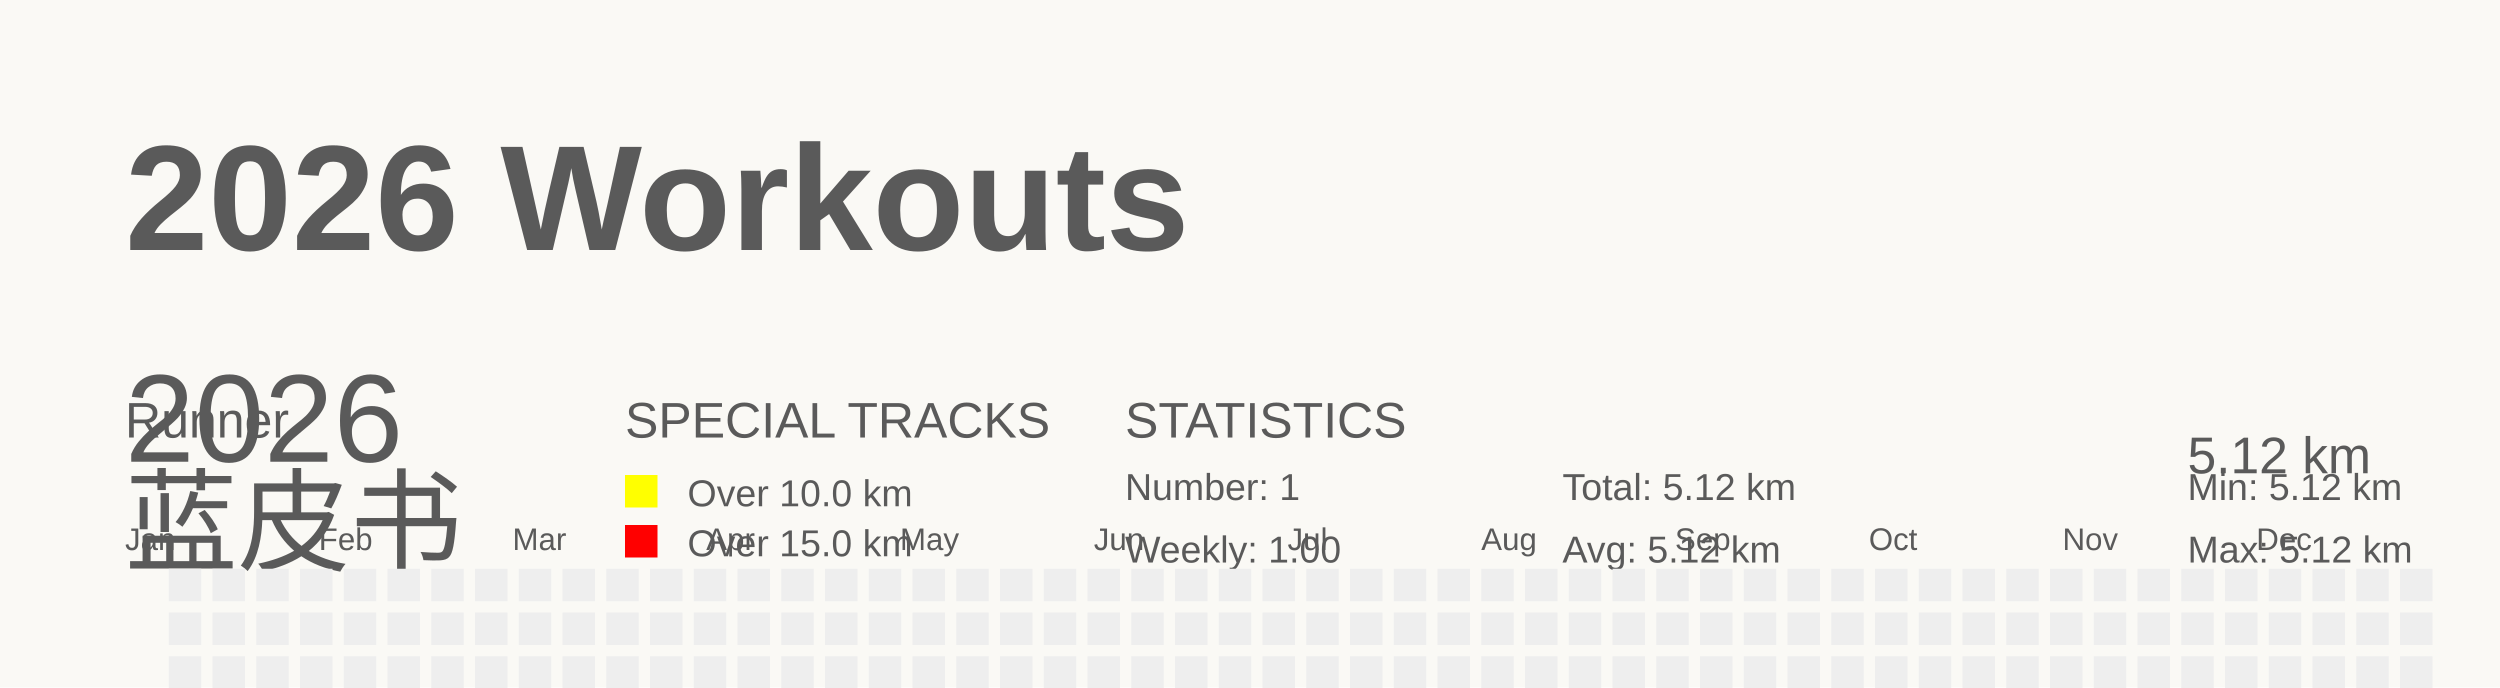
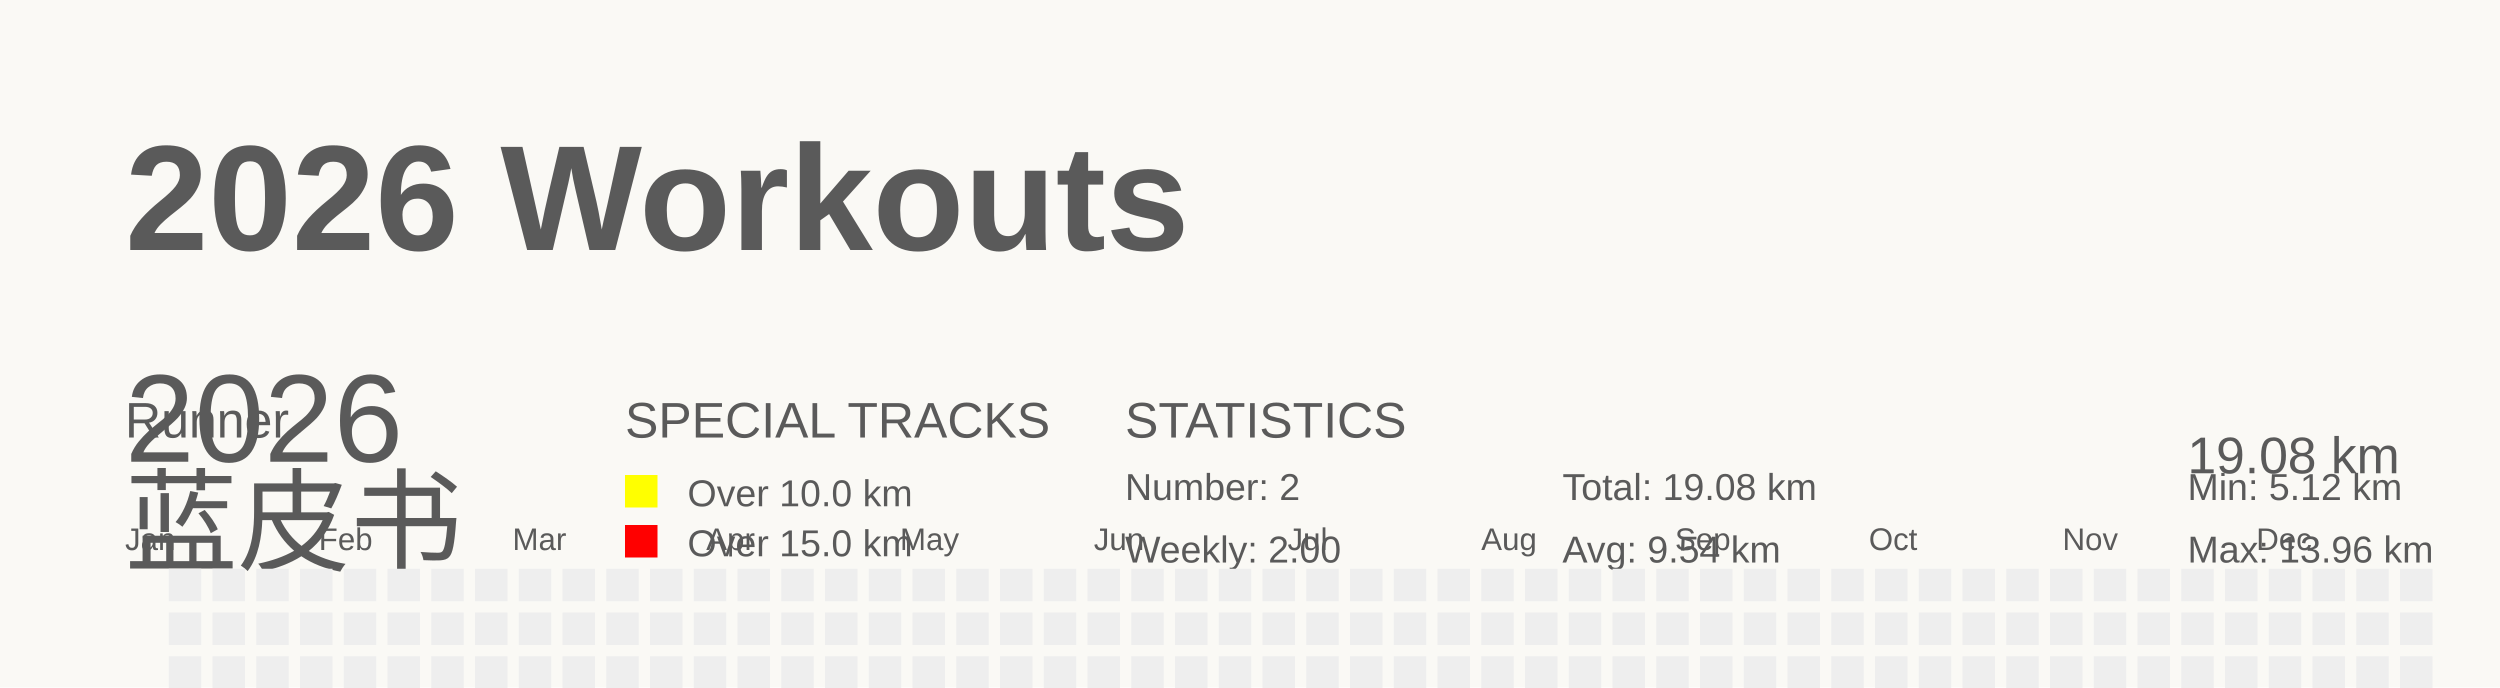
<svg xmlns="http://www.w3.org/2000/svg" baseProfile="full" height="55mm" version="1.1" viewBox="0,0,200,55" width="200mm">
  <defs />
  <rect fill="#FAF9F5" height="55" width="200" x="0" y="0" />
  <g id="tracks" />
  <text fill="#5A5A5A" style="font-size:12px; font-family:Arial; font-weight:bold;" x="10" y="20">2026 Workouts</text>
  <text fill="#5A5A5A" style="font-size:4px; font-family:Arial" x="10" y="35">Runner</text>
  <text fill="#5A5A5A" style="font-size:9px; font-family:Arial" x="10" y="45">蓝皮书</text>
  <text fill="#5A5A5A" style="font-size:4px; font-family:Arial" x="50" y="35">SPECIAL TRACKS</text>
  <rect fill="yellow" height="2.6" width="2.6" x="50" y="38" />
  <text fill="#5A5A5A" style="font-size:3px; font-family:Arial" x="55" y="40.5">Over 10.0 km</text>
  <rect fill="red" height="2.6" width="2.6" x="50" y="42" />
  <text fill="#5A5A5A" style="font-size:3px; font-family:Arial" x="55" y="44.5">Over 15.0 km</text>
  <text fill="#5A5A5A" style="font-size:4px; font-family:Arial" x="90" y="35">STATISTICS</text>
-   <text fill="#5A5A5A" style="font-size:3px; font-family:Arial" x="90" y="40">Number: 1</text>
-   <text fill="#5A5A5A" style="font-size:3px; font-family:Arial" x="90" y="45">Weekly: 1.00</text>
-   <text fill="#5A5A5A" style="font-size:3px; font-family:Arial" x="125" y="40">Total: 5.12 km</text>
-   <text fill="#5A5A5A" style="font-size:3px; font-family:Arial" x="125" y="45">Avg: 5.12 km</text>
+   <text fill="#5A5A5A" style="font-size:3px; font-family:Arial" x="90" y="40">Number: 2</text>
+   <text fill="#5A5A5A" style="font-size:3px; font-family:Arial" x="90" y="45">Weekly: 2.00</text>
+   <text fill="#5A5A5A" style="font-size:3px; font-family:Arial" x="125" y="40">Total: 19.08 km</text>
+   <text fill="#5A5A5A" style="font-size:3px; font-family:Arial" x="125" y="45">Avg: 9.54 km</text>
  <text fill="#5A5A5A" style="font-size:3px; font-family:Arial" x="175" y="40">Min: 5.12 km</text>
-   <text fill="#5A5A5A" style="font-size:3px; font-family:Arial" x="175" y="45">Max: 5.12 km</text>
+   <text fill="#5A5A5A" style="font-size:3px; font-family:Arial" x="175" y="45">Max: 13.96 km</text>
  <text dominant-baseline="hanging" fill="#5A5A5A" style="font-size:10.0px; font-family:Arial;" x="10" y="30">2026</text>
-   <text dominant-baseline="hanging" fill="#5A5A5A" style="font-size:4.125px; font-family:Arial;" x="175" y="35">5.12 km</text>
+   <text dominant-baseline="hanging" fill="#5A5A5A" style="font-size:4.125px; font-family:Arial;" x="175" y="35">19.08 km</text>
  <text fill="#5A5A5A" style="font-size:2.5px; font-family:Arial" x="10.0" y="44">Jan</text>
  <text fill="#5A5A5A" style="font-size:2.5px; font-family:Arial" x="25.5" y="44">Feb</text>
  <text fill="#5A5A5A" style="font-size:2.5px; font-family:Arial" x="41.0" y="44">Mar</text>
  <text fill="#5A5A5A" style="font-size:2.5px; font-family:Arial" x="56.5" y="44">Apr</text>
  <text fill="#5A5A5A" style="font-size:2.5px; font-family:Arial" x="72.0" y="44">May</text>
  <text fill="#5A5A5A" style="font-size:2.5px; font-family:Arial" x="87.5" y="44">Jun</text>
  <text fill="#5A5A5A" style="font-size:2.5px; font-family:Arial" x="103.0" y="44">Jul</text>
  <text fill="#5A5A5A" style="font-size:2.5px; font-family:Arial" x="118.5" y="44">Aug</text>
  <text fill="#5A5A5A" style="font-size:2.5px; font-family:Arial" x="134.0" y="44">Sep</text>
  <text fill="#5A5A5A" style="font-size:2.5px; font-family:Arial" x="149.5" y="44">Oct</text>
  <text fill="#5A5A5A" style="font-size:2.5px; font-family:Arial" x="165.0" y="44">Nov</text>
  <text fill="#5A5A5A" style="font-size:2.5px; font-family:Arial" x="180.5" y="44">Dec</text>
  <rect fill="#4DD2FF" height="2.6" width="2.6" x="10.0" y="56.0" />
  <rect fill="#EEEEEE" height="2.6" width="2.6" x="10.0" y="59.5" />
-   <rect fill="#EEEEEE" height="2.6" width="2.6" x="10.0" y="63.0" />
+   <rect fill="yellow" height="2.6" width="2.6" x="10.0" y="63.0" />
  <rect fill="#EEEEEE" height="2.6" width="2.6" x="10.0" y="66.5" />
  <rect fill="#EEEEEE" height="2.6" width="2.6" x="13.5" y="45.5" />
  <rect fill="#EEEEEE" height="2.6" width="2.6" x="13.5" y="49.0" />
  <rect fill="#EEEEEE" height="2.6" width="2.6" x="13.5" y="52.5" />
  <rect fill="#EEEEEE" height="2.6" width="2.6" x="13.5" y="56.0" />
  <rect fill="#EEEEEE" height="2.6" width="2.6" x="13.5" y="59.5" />
  <rect fill="#EEEEEE" height="2.6" width="2.6" x="13.5" y="63.0" />
  <rect fill="#EEEEEE" height="2.6" width="2.6" x="13.5" y="66.5" />
  <rect fill="#EEEEEE" height="2.6" width="2.6" x="17.0" y="45.5" />
  <rect fill="#EEEEEE" height="2.6" width="2.6" x="17.0" y="49.0" />
  <rect fill="#EEEEEE" height="2.6" width="2.6" x="17.0" y="52.5" />
  <rect fill="#EEEEEE" height="2.6" width="2.6" x="17.0" y="56.0" />
  <rect fill="#EEEEEE" height="2.6" width="2.6" x="17.0" y="59.5" />
  <rect fill="#EEEEEE" height="2.6" width="2.6" x="17.0" y="63.0" />
  <rect fill="#EEEEEE" height="2.6" width="2.6" x="17.0" y="66.5" />
  <rect fill="#EEEEEE" height="2.6" width="2.6" x="20.5" y="45.5" />
  <rect fill="#EEEEEE" height="2.6" width="2.6" x="20.5" y="49.0" />
  <rect fill="#EEEEEE" height="2.6" width="2.6" x="20.5" y="52.5" />
  <rect fill="#EEEEEE" height="2.6" width="2.6" x="20.5" y="56.0" />
  <rect fill="#EEEEEE" height="2.6" width="2.6" x="20.5" y="59.5" />
  <rect fill="#EEEEEE" height="2.6" width="2.6" x="20.5" y="63.0" />
  <rect fill="#EEEEEE" height="2.6" width="2.6" x="20.5" y="66.5" />
  <rect fill="#EEEEEE" height="2.6" width="2.6" x="24.0" y="45.5" />
  <rect fill="#EEEEEE" height="2.6" width="2.6" x="24.0" y="49.0" />
  <rect fill="#EEEEEE" height="2.6" width="2.6" x="24.0" y="52.5" />
  <rect fill="#EEEEEE" height="2.6" width="2.6" x="24.0" y="56.0" />
  <rect fill="#EEEEEE" height="2.6" width="2.6" x="24.0" y="59.5" />
  <rect fill="#EEEEEE" height="2.6" width="2.6" x="24.0" y="63.0" />
  <rect fill="#EEEEEE" height="2.6" width="2.6" x="24.0" y="66.5" />
  <rect fill="#EEEEEE" height="2.6" width="2.6" x="27.5" y="45.5" />
  <rect fill="#EEEEEE" height="2.6" width="2.6" x="27.5" y="49.0" />
  <rect fill="#EEEEEE" height="2.6" width="2.6" x="27.5" y="52.5" />
  <rect fill="#EEEEEE" height="2.6" width="2.6" x="27.5" y="56.0" />
  <rect fill="#EEEEEE" height="2.6" width="2.6" x="27.5" y="59.5" />
  <rect fill="#EEEEEE" height="2.6" width="2.6" x="27.5" y="63.0" />
  <rect fill="#EEEEEE" height="2.6" width="2.6" x="27.5" y="66.5" />
  <rect fill="#EEEEEE" height="2.6" width="2.6" x="31.0" y="45.5" />
  <rect fill="#EEEEEE" height="2.6" width="2.6" x="31.0" y="49.0" />
  <rect fill="#EEEEEE" height="2.6" width="2.6" x="31.0" y="52.5" />
  <rect fill="#EEEEEE" height="2.6" width="2.6" x="31.0" y="56.0" />
  <rect fill="#EEEEEE" height="2.6" width="2.6" x="31.0" y="59.5" />
  <rect fill="#EEEEEE" height="2.6" width="2.6" x="31.0" y="63.0" />
  <rect fill="#EEEEEE" height="2.6" width="2.6" x="31.0" y="66.5" />
  <rect fill="#EEEEEE" height="2.6" width="2.6" x="34.5" y="45.5" />
  <rect fill="#EEEEEE" height="2.6" width="2.6" x="34.5" y="49.0" />
  <rect fill="#EEEEEE" height="2.6" width="2.6" x="34.5" y="52.5" />
  <rect fill="#EEEEEE" height="2.6" width="2.6" x="34.5" y="56.0" />
  <rect fill="#EEEEEE" height="2.6" width="2.6" x="34.5" y="59.5" />
  <rect fill="#EEEEEE" height="2.6" width="2.6" x="34.5" y="63.0" />
  <rect fill="#EEEEEE" height="2.6" width="2.6" x="34.5" y="66.5" />
  <rect fill="#EEEEEE" height="2.6" width="2.6" x="38.0" y="45.5" />
  <rect fill="#EEEEEE" height="2.6" width="2.6" x="38.0" y="49.0" />
  <rect fill="#EEEEEE" height="2.6" width="2.6" x="38.0" y="52.5" />
  <rect fill="#EEEEEE" height="2.6" width="2.6" x="38.0" y="56.0" />
  <rect fill="#EEEEEE" height="2.6" width="2.6" x="38.0" y="59.5" />
  <rect fill="#EEEEEE" height="2.6" width="2.6" x="38.0" y="63.0" />
  <rect fill="#EEEEEE" height="2.6" width="2.6" x="38.0" y="66.5" />
  <rect fill="#EEEEEE" height="2.6" width="2.6" x="41.5" y="45.5" />
  <rect fill="#EEEEEE" height="2.6" width="2.6" x="41.5" y="49.0" />
  <rect fill="#EEEEEE" height="2.6" width="2.6" x="41.5" y="52.5" />
  <rect fill="#EEEEEE" height="2.6" width="2.6" x="41.5" y="56.0" />
  <rect fill="#EEEEEE" height="2.6" width="2.6" x="41.5" y="59.5" />
  <rect fill="#EEEEEE" height="2.6" width="2.6" x="41.5" y="63.0" />
  <rect fill="#EEEEEE" height="2.6" width="2.6" x="41.5" y="66.5" />
  <rect fill="#EEEEEE" height="2.6" width="2.6" x="45.0" y="45.5" />
  <rect fill="#EEEEEE" height="2.6" width="2.6" x="45.0" y="49.0" />
  <rect fill="#EEEEEE" height="2.6" width="2.6" x="45.0" y="52.5" />
  <rect fill="#EEEEEE" height="2.6" width="2.6" x="45.0" y="56.0" />
  <rect fill="#EEEEEE" height="2.6" width="2.6" x="45.0" y="59.5" />
  <rect fill="#EEEEEE" height="2.6" width="2.6" x="45.0" y="63.0" />
  <rect fill="#EEEEEE" height="2.6" width="2.6" x="45.0" y="66.5" />
  <rect fill="#EEEEEE" height="2.6" width="2.6" x="48.5" y="45.5" />
  <rect fill="#EEEEEE" height="2.6" width="2.6" x="48.5" y="49.0" />
  <rect fill="#EEEEEE" height="2.6" width="2.6" x="48.5" y="52.5" />
  <rect fill="#EEEEEE" height="2.6" width="2.6" x="48.5" y="56.0" />
  <rect fill="#EEEEEE" height="2.6" width="2.6" x="48.5" y="59.5" />
  <rect fill="#EEEEEE" height="2.6" width="2.6" x="48.5" y="63.0" />
  <rect fill="#EEEEEE" height="2.6" width="2.6" x="48.5" y="66.5" />
  <rect fill="#EEEEEE" height="2.6" width="2.6" x="52.0" y="45.5" />
  <rect fill="#EEEEEE" height="2.6" width="2.6" x="52.0" y="49.0" />
  <rect fill="#EEEEEE" height="2.6" width="2.6" x="52.0" y="52.5" />
  <rect fill="#EEEEEE" height="2.6" width="2.6" x="52.0" y="56.0" />
  <rect fill="#EEEEEE" height="2.6" width="2.6" x="52.0" y="59.5" />
  <rect fill="#EEEEEE" height="2.6" width="2.6" x="52.0" y="63.0" />
  <rect fill="#EEEEEE" height="2.6" width="2.6" x="52.0" y="66.5" />
  <rect fill="#EEEEEE" height="2.6" width="2.6" x="55.5" y="45.5" />
  <rect fill="#EEEEEE" height="2.6" width="2.6" x="55.5" y="49.0" />
  <rect fill="#EEEEEE" height="2.6" width="2.6" x="55.5" y="52.5" />
  <rect fill="#EEEEEE" height="2.6" width="2.6" x="55.5" y="56.0" />
  <rect fill="#EEEEEE" height="2.6" width="2.6" x="55.5" y="59.5" />
  <rect fill="#EEEEEE" height="2.6" width="2.6" x="55.5" y="63.0" />
  <rect fill="#EEEEEE" height="2.6" width="2.6" x="55.5" y="66.5" />
  <rect fill="#EEEEEE" height="2.6" width="2.6" x="59.0" y="45.5" />
  <rect fill="#EEEEEE" height="2.6" width="2.6" x="59.0" y="49.0" />
  <rect fill="#EEEEEE" height="2.6" width="2.6" x="59.0" y="52.5" />
  <rect fill="#EEEEEE" height="2.6" width="2.6" x="59.0" y="56.0" />
  <rect fill="#EEEEEE" height="2.6" width="2.6" x="59.0" y="59.5" />
  <rect fill="#EEEEEE" height="2.6" width="2.6" x="59.0" y="63.0" />
  <rect fill="#EEEEEE" height="2.6" width="2.6" x="59.0" y="66.5" />
  <rect fill="#EEEEEE" height="2.6" width="2.6" x="62.5" y="45.5" />
  <rect fill="#EEEEEE" height="2.6" width="2.6" x="62.5" y="49.0" />
  <rect fill="#EEEEEE" height="2.6" width="2.6" x="62.5" y="52.5" />
  <rect fill="#EEEEEE" height="2.6" width="2.6" x="62.5" y="56.0" />
  <rect fill="#EEEEEE" height="2.6" width="2.6" x="62.5" y="59.5" />
  <rect fill="#EEEEEE" height="2.6" width="2.6" x="62.5" y="63.0" />
  <rect fill="#EEEEEE" height="2.6" width="2.6" x="62.5" y="66.5" />
  <rect fill="#EEEEEE" height="2.6" width="2.6" x="66.0" y="45.5" />
  <rect fill="#EEEEEE" height="2.6" width="2.6" x="66.0" y="49.0" />
  <rect fill="#EEEEEE" height="2.6" width="2.6" x="66.0" y="52.5" />
  <rect fill="#EEEEEE" height="2.6" width="2.6" x="66.0" y="56.0" />
  <rect fill="#EEEEEE" height="2.6" width="2.6" x="66.0" y="59.5" />
  <rect fill="#EEEEEE" height="2.6" width="2.6" x="66.0" y="63.0" />
  <rect fill="#EEEEEE" height="2.6" width="2.6" x="66.0" y="66.5" />
  <rect fill="#EEEEEE" height="2.6" width="2.6" x="69.5" y="45.5" />
  <rect fill="#EEEEEE" height="2.6" width="2.6" x="69.5" y="49.0" />
  <rect fill="#EEEEEE" height="2.6" width="2.6" x="69.5" y="52.5" />
  <rect fill="#EEEEEE" height="2.6" width="2.6" x="69.5" y="56.0" />
  <rect fill="#EEEEEE" height="2.6" width="2.6" x="69.5" y="59.5" />
  <rect fill="#EEEEEE" height="2.6" width="2.6" x="69.5" y="63.0" />
  <rect fill="#EEEEEE" height="2.6" width="2.6" x="69.5" y="66.5" />
  <rect fill="#EEEEEE" height="2.6" width="2.6" x="73.0" y="45.5" />
  <rect fill="#EEEEEE" height="2.6" width="2.6" x="73.0" y="49.0" />
  <rect fill="#EEEEEE" height="2.6" width="2.6" x="73.0" y="52.5" />
  <rect fill="#EEEEEE" height="2.6" width="2.6" x="73.0" y="56.0" />
  <rect fill="#EEEEEE" height="2.6" width="2.6" x="73.0" y="59.5" />
  <rect fill="#EEEEEE" height="2.6" width="2.6" x="73.0" y="63.0" />
  <rect fill="#EEEEEE" height="2.6" width="2.6" x="73.0" y="66.5" />
  <rect fill="#EEEEEE" height="2.6" width="2.6" x="76.5" y="45.5" />
  <rect fill="#EEEEEE" height="2.6" width="2.6" x="76.5" y="49.0" />
  <rect fill="#EEEEEE" height="2.6" width="2.6" x="76.5" y="52.5" />
  <rect fill="#EEEEEE" height="2.6" width="2.6" x="76.5" y="56.0" />
  <rect fill="#EEEEEE" height="2.6" width="2.6" x="76.5" y="59.5" />
  <rect fill="#EEEEEE" height="2.6" width="2.6" x="76.5" y="63.0" />
  <rect fill="#EEEEEE" height="2.6" width="2.6" x="76.5" y="66.5" />
  <rect fill="#EEEEEE" height="2.6" width="2.6" x="80.0" y="45.5" />
  <rect fill="#EEEEEE" height="2.6" width="2.6" x="80.0" y="49.0" />
  <rect fill="#EEEEEE" height="2.6" width="2.6" x="80.0" y="52.5" />
  <rect fill="#EEEEEE" height="2.6" width="2.6" x="80.0" y="56.0" />
  <rect fill="#EEEEEE" height="2.6" width="2.6" x="80.0" y="59.5" />
  <rect fill="#EEEEEE" height="2.6" width="2.6" x="80.0" y="63.0" />
  <rect fill="#EEEEEE" height="2.6" width="2.6" x="80.0" y="66.5" />
  <rect fill="#EEEEEE" height="2.6" width="2.6" x="83.5" y="45.5" />
  <rect fill="#EEEEEE" height="2.6" width="2.6" x="83.5" y="49.0" />
  <rect fill="#EEEEEE" height="2.6" width="2.6" x="83.5" y="52.5" />
  <rect fill="#EEEEEE" height="2.6" width="2.6" x="83.5" y="56.0" />
  <rect fill="#EEEEEE" height="2.6" width="2.6" x="83.5" y="59.5" />
  <rect fill="#EEEEEE" height="2.6" width="2.6" x="83.5" y="63.0" />
  <rect fill="#EEEEEE" height="2.6" width="2.6" x="83.5" y="66.5" />
  <rect fill="#EEEEEE" height="2.6" width="2.6" x="87.0" y="45.5" />
  <rect fill="#EEEEEE" height="2.6" width="2.6" x="87.0" y="49.0" />
  <rect fill="#EEEEEE" height="2.6" width="2.6" x="87.0" y="52.5" />
  <rect fill="#EEEEEE" height="2.6" width="2.6" x="87.0" y="56.0" />
  <rect fill="#EEEEEE" height="2.6" width="2.6" x="87.0" y="59.5" />
  <rect fill="#EEEEEE" height="2.6" width="2.6" x="87.0" y="63.0" />
  <rect fill="#EEEEEE" height="2.6" width="2.6" x="87.0" y="66.5" />
  <rect fill="#EEEEEE" height="2.6" width="2.6" x="90.5" y="45.5" />
  <rect fill="#EEEEEE" height="2.6" width="2.6" x="90.5" y="49.0" />
  <rect fill="#EEEEEE" height="2.6" width="2.6" x="90.5" y="52.5" />
  <rect fill="#EEEEEE" height="2.6" width="2.6" x="90.5" y="56.0" />
  <rect fill="#EEEEEE" height="2.6" width="2.6" x="90.5" y="59.5" />
  <rect fill="#EEEEEE" height="2.6" width="2.6" x="90.5" y="63.0" />
  <rect fill="#EEEEEE" height="2.6" width="2.6" x="90.5" y="66.5" />
  <rect fill="#EEEEEE" height="2.6" width="2.6" x="94.0" y="45.5" />
  <rect fill="#EEEEEE" height="2.6" width="2.6" x="94.0" y="49.0" />
  <rect fill="#EEEEEE" height="2.6" width="2.6" x="94.0" y="52.5" />
  <rect fill="#EEEEEE" height="2.6" width="2.6" x="94.0" y="56.0" />
  <rect fill="#EEEEEE" height="2.6" width="2.6" x="94.0" y="59.5" />
  <rect fill="#EEEEEE" height="2.6" width="2.6" x="94.0" y="63.0" />
  <rect fill="#EEEEEE" height="2.6" width="2.6" x="94.0" y="66.5" />
  <rect fill="#EEEEEE" height="2.6" width="2.6" x="97.5" y="45.5" />
  <rect fill="#EEEEEE" height="2.6" width="2.6" x="97.5" y="49.0" />
  <rect fill="#EEEEEE" height="2.6" width="2.6" x="97.5" y="52.5" />
  <rect fill="#EEEEEE" height="2.6" width="2.6" x="97.5" y="56.0" />
  <rect fill="#EEEEEE" height="2.6" width="2.6" x="97.5" y="59.5" />
  <rect fill="#EEEEEE" height="2.6" width="2.6" x="97.5" y="63.0" />
  <rect fill="#EEEEEE" height="2.6" width="2.6" x="97.5" y="66.5" />
  <rect fill="#EEEEEE" height="2.6" width="2.6" x="101.0" y="45.5" />
  <rect fill="#EEEEEE" height="2.6" width="2.6" x="101.0" y="49.0" />
  <rect fill="#EEEEEE" height="2.6" width="2.6" x="101.0" y="52.5" />
  <rect fill="#EEEEEE" height="2.6" width="2.6" x="101.0" y="56.0" />
  <rect fill="#EEEEEE" height="2.6" width="2.6" x="101.0" y="59.5" />
  <rect fill="#EEEEEE" height="2.6" width="2.6" x="101.0" y="63.0" />
  <rect fill="#EEEEEE" height="2.6" width="2.6" x="101.0" y="66.5" />
  <rect fill="#EEEEEE" height="2.6" width="2.6" x="104.5" y="45.5" />
  <rect fill="#EEEEEE" height="2.6" width="2.6" x="104.5" y="49.0" />
  <rect fill="#EEEEEE" height="2.6" width="2.6" x="104.5" y="52.5" />
  <rect fill="#EEEEEE" height="2.6" width="2.6" x="104.5" y="56.0" />
  <rect fill="#EEEEEE" height="2.6" width="2.6" x="104.5" y="59.5" />
  <rect fill="#EEEEEE" height="2.6" width="2.6" x="104.5" y="63.0" />
  <rect fill="#EEEEEE" height="2.6" width="2.6" x="104.5" y="66.5" />
  <rect fill="#EEEEEE" height="2.6" width="2.6" x="108.0" y="45.5" />
  <rect fill="#EEEEEE" height="2.6" width="2.6" x="108.0" y="49.0" />
  <rect fill="#EEEEEE" height="2.6" width="2.6" x="108.0" y="52.5" />
  <rect fill="#EEEEEE" height="2.6" width="2.6" x="108.0" y="56.0" />
  <rect fill="#EEEEEE" height="2.6" width="2.6" x="108.0" y="59.5" />
  <rect fill="#EEEEEE" height="2.6" width="2.6" x="108.0" y="63.0" />
  <rect fill="#EEEEEE" height="2.6" width="2.6" x="108.0" y="66.5" />
  <rect fill="#EEEEEE" height="2.6" width="2.6" x="111.5" y="45.5" />
  <rect fill="#EEEEEE" height="2.6" width="2.6" x="111.5" y="49.0" />
  <rect fill="#EEEEEE" height="2.6" width="2.6" x="111.5" y="52.5" />
  <rect fill="#EEEEEE" height="2.6" width="2.6" x="111.5" y="56.0" />
  <rect fill="#EEEEEE" height="2.6" width="2.6" x="111.5" y="59.5" />
  <rect fill="#EEEEEE" height="2.6" width="2.6" x="111.5" y="63.0" />
  <rect fill="#EEEEEE" height="2.6" width="2.6" x="111.5" y="66.5" />
  <rect fill="#EEEEEE" height="2.6" width="2.6" x="115.0" y="45.5" />
  <rect fill="#EEEEEE" height="2.6" width="2.6" x="115.0" y="49.0" />
  <rect fill="#EEEEEE" height="2.6" width="2.6" x="115.0" y="52.5" />
  <rect fill="#EEEEEE" height="2.6" width="2.6" x="115.0" y="56.0" />
  <rect fill="#EEEEEE" height="2.6" width="2.6" x="115.0" y="59.5" />
  <rect fill="#EEEEEE" height="2.6" width="2.6" x="115.0" y="63.0" />
  <rect fill="#EEEEEE" height="2.6" width="2.6" x="115.0" y="66.5" />
  <rect fill="#EEEEEE" height="2.6" width="2.6" x="118.5" y="45.5" />
  <rect fill="#EEEEEE" height="2.6" width="2.6" x="118.5" y="49.0" />
  <rect fill="#EEEEEE" height="2.6" width="2.6" x="118.5" y="52.5" />
  <rect fill="#EEEEEE" height="2.6" width="2.6" x="118.5" y="56.0" />
  <rect fill="#EEEEEE" height="2.6" width="2.6" x="118.5" y="59.5" />
  <rect fill="#EEEEEE" height="2.6" width="2.6" x="118.5" y="63.0" />
  <rect fill="#EEEEEE" height="2.6" width="2.6" x="118.5" y="66.5" />
  <rect fill="#EEEEEE" height="2.6" width="2.6" x="122.0" y="45.5" />
  <rect fill="#EEEEEE" height="2.6" width="2.6" x="122.0" y="49.0" />
  <rect fill="#EEEEEE" height="2.6" width="2.6" x="122.0" y="52.5" />
  <rect fill="#EEEEEE" height="2.6" width="2.6" x="122.0" y="56.0" />
  <rect fill="#EEEEEE" height="2.6" width="2.6" x="122.0" y="59.5" />
  <rect fill="#EEEEEE" height="2.6" width="2.6" x="122.0" y="63.0" />
  <rect fill="#EEEEEE" height="2.6" width="2.6" x="122.0" y="66.5" />
  <rect fill="#EEEEEE" height="2.6" width="2.6" x="125.5" y="45.5" />
  <rect fill="#EEEEEE" height="2.6" width="2.6" x="125.5" y="49.0" />
  <rect fill="#EEEEEE" height="2.6" width="2.6" x="125.5" y="52.5" />
  <rect fill="#EEEEEE" height="2.6" width="2.6" x="125.5" y="56.0" />
  <rect fill="#EEEEEE" height="2.6" width="2.6" x="125.5" y="59.5" />
  <rect fill="#EEEEEE" height="2.6" width="2.6" x="125.5" y="63.0" />
  <rect fill="#EEEEEE" height="2.6" width="2.6" x="125.5" y="66.5" />
  <rect fill="#EEEEEE" height="2.6" width="2.6" x="129.0" y="45.5" />
  <rect fill="#EEEEEE" height="2.6" width="2.6" x="129.0" y="49.0" />
  <rect fill="#EEEEEE" height="2.6" width="2.6" x="129.0" y="52.5" />
  <rect fill="#EEEEEE" height="2.6" width="2.6" x="129.0" y="56.0" />
  <rect fill="#EEEEEE" height="2.6" width="2.6" x="129.0" y="59.5" />
  <rect fill="#EEEEEE" height="2.6" width="2.6" x="129.0" y="63.0" />
  <rect fill="#EEEEEE" height="2.6" width="2.6" x="129.0" y="66.5" />
  <rect fill="#EEEEEE" height="2.6" width="2.6" x="132.5" y="45.5" />
  <rect fill="#EEEEEE" height="2.6" width="2.6" x="132.5" y="49.0" />
  <rect fill="#EEEEEE" height="2.6" width="2.6" x="132.5" y="52.5" />
  <rect fill="#EEEEEE" height="2.6" width="2.6" x="132.5" y="56.0" />
  <rect fill="#EEEEEE" height="2.6" width="2.6" x="132.5" y="59.5" />
  <rect fill="#EEEEEE" height="2.6" width="2.6" x="132.5" y="63.0" />
  <rect fill="#EEEEEE" height="2.6" width="2.6" x="132.5" y="66.5" />
  <rect fill="#EEEEEE" height="2.6" width="2.6" x="136.0" y="45.5" />
  <rect fill="#EEEEEE" height="2.6" width="2.6" x="136.0" y="49.0" />
  <rect fill="#EEEEEE" height="2.6" width="2.6" x="136.0" y="52.5" />
  <rect fill="#EEEEEE" height="2.6" width="2.6" x="136.0" y="56.0" />
  <rect fill="#EEEEEE" height="2.6" width="2.6" x="136.0" y="59.5" />
  <rect fill="#EEEEEE" height="2.6" width="2.6" x="136.0" y="63.0" />
  <rect fill="#EEEEEE" height="2.6" width="2.6" x="136.0" y="66.5" />
  <rect fill="#EEEEEE" height="2.6" width="2.6" x="139.5" y="45.5" />
  <rect fill="#EEEEEE" height="2.6" width="2.6" x="139.5" y="49.0" />
  <rect fill="#EEEEEE" height="2.6" width="2.6" x="139.5" y="52.5" />
  <rect fill="#EEEEEE" height="2.6" width="2.6" x="139.5" y="56.0" />
  <rect fill="#EEEEEE" height="2.6" width="2.6" x="139.5" y="59.5" />
  <rect fill="#EEEEEE" height="2.6" width="2.6" x="139.5" y="63.0" />
  <rect fill="#EEEEEE" height="2.6" width="2.6" x="139.5" y="66.5" />
  <rect fill="#EEEEEE" height="2.6" width="2.6" x="143.0" y="45.5" />
  <rect fill="#EEEEEE" height="2.6" width="2.6" x="143.0" y="49.0" />
  <rect fill="#EEEEEE" height="2.6" width="2.6" x="143.0" y="52.5" />
  <rect fill="#EEEEEE" height="2.6" width="2.6" x="143.0" y="56.0" />
  <rect fill="#EEEEEE" height="2.6" width="2.6" x="143.0" y="59.5" />
  <rect fill="#EEEEEE" height="2.6" width="2.6" x="143.0" y="63.0" />
  <rect fill="#EEEEEE" height="2.6" width="2.6" x="143.0" y="66.5" />
  <rect fill="#EEEEEE" height="2.6" width="2.6" x="146.5" y="45.5" />
  <rect fill="#EEEEEE" height="2.6" width="2.6" x="146.5" y="49.0" />
  <rect fill="#EEEEEE" height="2.6" width="2.6" x="146.5" y="52.5" />
  <rect fill="#EEEEEE" height="2.6" width="2.6" x="146.5" y="56.0" />
  <rect fill="#EEEEEE" height="2.6" width="2.6" x="146.5" y="59.5" />
  <rect fill="#EEEEEE" height="2.6" width="2.6" x="146.5" y="63.0" />
  <rect fill="#EEEEEE" height="2.6" width="2.6" x="146.5" y="66.5" />
  <rect fill="#EEEEEE" height="2.6" width="2.6" x="150.0" y="45.5" />
  <rect fill="#EEEEEE" height="2.6" width="2.6" x="150.0" y="49.0" />
  <rect fill="#EEEEEE" height="2.6" width="2.6" x="150.0" y="52.5" />
  <rect fill="#EEEEEE" height="2.6" width="2.6" x="150.0" y="56.0" />
  <rect fill="#EEEEEE" height="2.6" width="2.6" x="150.0" y="59.5" />
  <rect fill="#EEEEEE" height="2.6" width="2.6" x="150.0" y="63.0" />
  <rect fill="#EEEEEE" height="2.6" width="2.6" x="150.0" y="66.5" />
  <rect fill="#EEEEEE" height="2.6" width="2.6" x="153.5" y="45.5" />
  <rect fill="#EEEEEE" height="2.6" width="2.6" x="153.5" y="49.0" />
  <rect fill="#EEEEEE" height="2.6" width="2.6" x="153.5" y="52.5" />
  <rect fill="#EEEEEE" height="2.6" width="2.6" x="153.5" y="56.0" />
  <rect fill="#EEEEEE" height="2.6" width="2.6" x="153.5" y="59.5" />
  <rect fill="#EEEEEE" height="2.6" width="2.6" x="153.5" y="63.0" />
  <rect fill="#EEEEEE" height="2.6" width="2.6" x="153.5" y="66.5" />
  <rect fill="#EEEEEE" height="2.6" width="2.6" x="157.0" y="45.5" />
  <rect fill="#EEEEEE" height="2.6" width="2.6" x="157.0" y="49.0" />
  <rect fill="#EEEEEE" height="2.6" width="2.6" x="157.0" y="52.5" />
  <rect fill="#EEEEEE" height="2.6" width="2.6" x="157.0" y="56.0" />
  <rect fill="#EEEEEE" height="2.6" width="2.6" x="157.0" y="59.5" />
  <rect fill="#EEEEEE" height="2.6" width="2.6" x="157.0" y="63.0" />
  <rect fill="#EEEEEE" height="2.6" width="2.6" x="157.0" y="66.5" />
  <rect fill="#EEEEEE" height="2.6" width="2.6" x="160.5" y="45.5" />
  <rect fill="#EEEEEE" height="2.6" width="2.6" x="160.5" y="49.0" />
  <rect fill="#EEEEEE" height="2.6" width="2.6" x="160.5" y="52.5" />
  <rect fill="#EEEEEE" height="2.6" width="2.6" x="160.5" y="56.0" />
  <rect fill="#EEEEEE" height="2.6" width="2.6" x="160.5" y="59.5" />
  <rect fill="#EEEEEE" height="2.6" width="2.6" x="160.5" y="63.0" />
  <rect fill="#EEEEEE" height="2.6" width="2.6" x="160.5" y="66.5" />
  <rect fill="#EEEEEE" height="2.6" width="2.6" x="164.0" y="45.5" />
  <rect fill="#EEEEEE" height="2.6" width="2.6" x="164.0" y="49.0" />
  <rect fill="#EEEEEE" height="2.6" width="2.6" x="164.0" y="52.5" />
  <rect fill="#EEEEEE" height="2.6" width="2.6" x="164.0" y="56.0" />
  <rect fill="#EEEEEE" height="2.6" width="2.6" x="164.0" y="59.5" />
  <rect fill="#EEEEEE" height="2.6" width="2.6" x="164.0" y="63.0" />
  <rect fill="#EEEEEE" height="2.6" width="2.6" x="164.0" y="66.5" />
  <rect fill="#EEEEEE" height="2.6" width="2.6" x="167.5" y="45.5" />
  <rect fill="#EEEEEE" height="2.6" width="2.6" x="167.5" y="49.0" />
  <rect fill="#EEEEEE" height="2.6" width="2.6" x="167.5" y="52.5" />
  <rect fill="#EEEEEE" height="2.6" width="2.6" x="167.5" y="56.0" />
  <rect fill="#EEEEEE" height="2.6" width="2.6" x="167.5" y="59.5" />
  <rect fill="#EEEEEE" height="2.6" width="2.6" x="167.5" y="63.0" />
  <rect fill="#EEEEEE" height="2.6" width="2.6" x="167.5" y="66.5" />
  <rect fill="#EEEEEE" height="2.6" width="2.6" x="171.0" y="45.5" />
  <rect fill="#EEEEEE" height="2.6" width="2.6" x="171.0" y="49.0" />
  <rect fill="#EEEEEE" height="2.6" width="2.6" x="171.0" y="52.5" />
  <rect fill="#EEEEEE" height="2.6" width="2.6" x="171.0" y="56.0" />
  <rect fill="#EEEEEE" height="2.6" width="2.6" x="171.0" y="59.5" />
  <rect fill="#EEEEEE" height="2.6" width="2.6" x="171.0" y="63.0" />
  <rect fill="#EEEEEE" height="2.6" width="2.6" x="171.0" y="66.5" />
  <rect fill="#EEEEEE" height="2.6" width="2.6" x="174.5" y="45.5" />
  <rect fill="#EEEEEE" height="2.6" width="2.6" x="174.5" y="49.0" />
  <rect fill="#EEEEEE" height="2.6" width="2.6" x="174.5" y="52.5" />
  <rect fill="#EEEEEE" height="2.6" width="2.6" x="174.5" y="56.0" />
  <rect fill="#EEEEEE" height="2.6" width="2.6" x="174.5" y="59.5" />
  <rect fill="#EEEEEE" height="2.6" width="2.6" x="174.5" y="63.0" />
  <rect fill="#EEEEEE" height="2.6" width="2.6" x="174.5" y="66.5" />
  <rect fill="#EEEEEE" height="2.6" width="2.6" x="178.0" y="45.5" />
  <rect fill="#EEEEEE" height="2.6" width="2.6" x="178.0" y="49.0" />
  <rect fill="#EEEEEE" height="2.6" width="2.6" x="178.0" y="52.5" />
  <rect fill="#EEEEEE" height="2.6" width="2.6" x="178.0" y="56.0" />
  <rect fill="#EEEEEE" height="2.6" width="2.6" x="178.0" y="59.5" />
  <rect fill="#EEEEEE" height="2.6" width="2.6" x="178.0" y="63.0" />
  <rect fill="#EEEEEE" height="2.6" width="2.6" x="178.0" y="66.5" />
  <rect fill="#EEEEEE" height="2.6" width="2.6" x="181.5" y="45.5" />
  <rect fill="#EEEEEE" height="2.6" width="2.6" x="181.5" y="49.0" />
  <rect fill="#EEEEEE" height="2.6" width="2.6" x="181.5" y="52.5" />
  <rect fill="#EEEEEE" height="2.6" width="2.6" x="181.5" y="56.0" />
  <rect fill="#EEEEEE" height="2.6" width="2.6" x="181.5" y="59.5" />
  <rect fill="#EEEEEE" height="2.6" width="2.6" x="181.5" y="63.0" />
  <rect fill="#EEEEEE" height="2.6" width="2.6" x="181.5" y="66.5" />
  <rect fill="#EEEEEE" height="2.6" width="2.6" x="185.0" y="45.5" />
  <rect fill="#EEEEEE" height="2.6" width="2.6" x="185.0" y="49.0" />
  <rect fill="#EEEEEE" height="2.6" width="2.6" x="185.0" y="52.5" />
  <rect fill="#EEEEEE" height="2.6" width="2.6" x="185.0" y="56.0" />
  <rect fill="#EEEEEE" height="2.6" width="2.6" x="185.0" y="59.5" />
  <rect fill="#EEEEEE" height="2.6" width="2.6" x="185.0" y="63.0" />
  <rect fill="#EEEEEE" height="2.6" width="2.6" x="185.0" y="66.5" />
  <rect fill="#EEEEEE" height="2.6" width="2.6" x="188.5" y="45.5" />
  <rect fill="#EEEEEE" height="2.6" width="2.6" x="188.5" y="49.0" />
  <rect fill="#EEEEEE" height="2.6" width="2.6" x="188.5" y="52.5" />
  <rect fill="#EEEEEE" height="2.6" width="2.6" x="188.5" y="56.0" />
  <rect fill="#EEEEEE" height="2.6" width="2.6" x="188.5" y="59.5" />
  <rect fill="#EEEEEE" height="2.6" width="2.6" x="188.5" y="63.0" />
  <rect fill="#EEEEEE" height="2.6" width="2.6" x="188.5" y="66.5" />
  <rect fill="#EEEEEE" height="2.6" width="2.6" x="192.0" y="45.5" />
  <rect fill="#EEEEEE" height="2.6" width="2.6" x="192.0" y="49.0" />
  <rect fill="#EEEEEE" height="2.6" width="2.6" x="192.0" y="52.5" />
  <rect fill="#EEEEEE" height="2.6" width="2.6" x="192.0" y="56.0" />
</svg>
